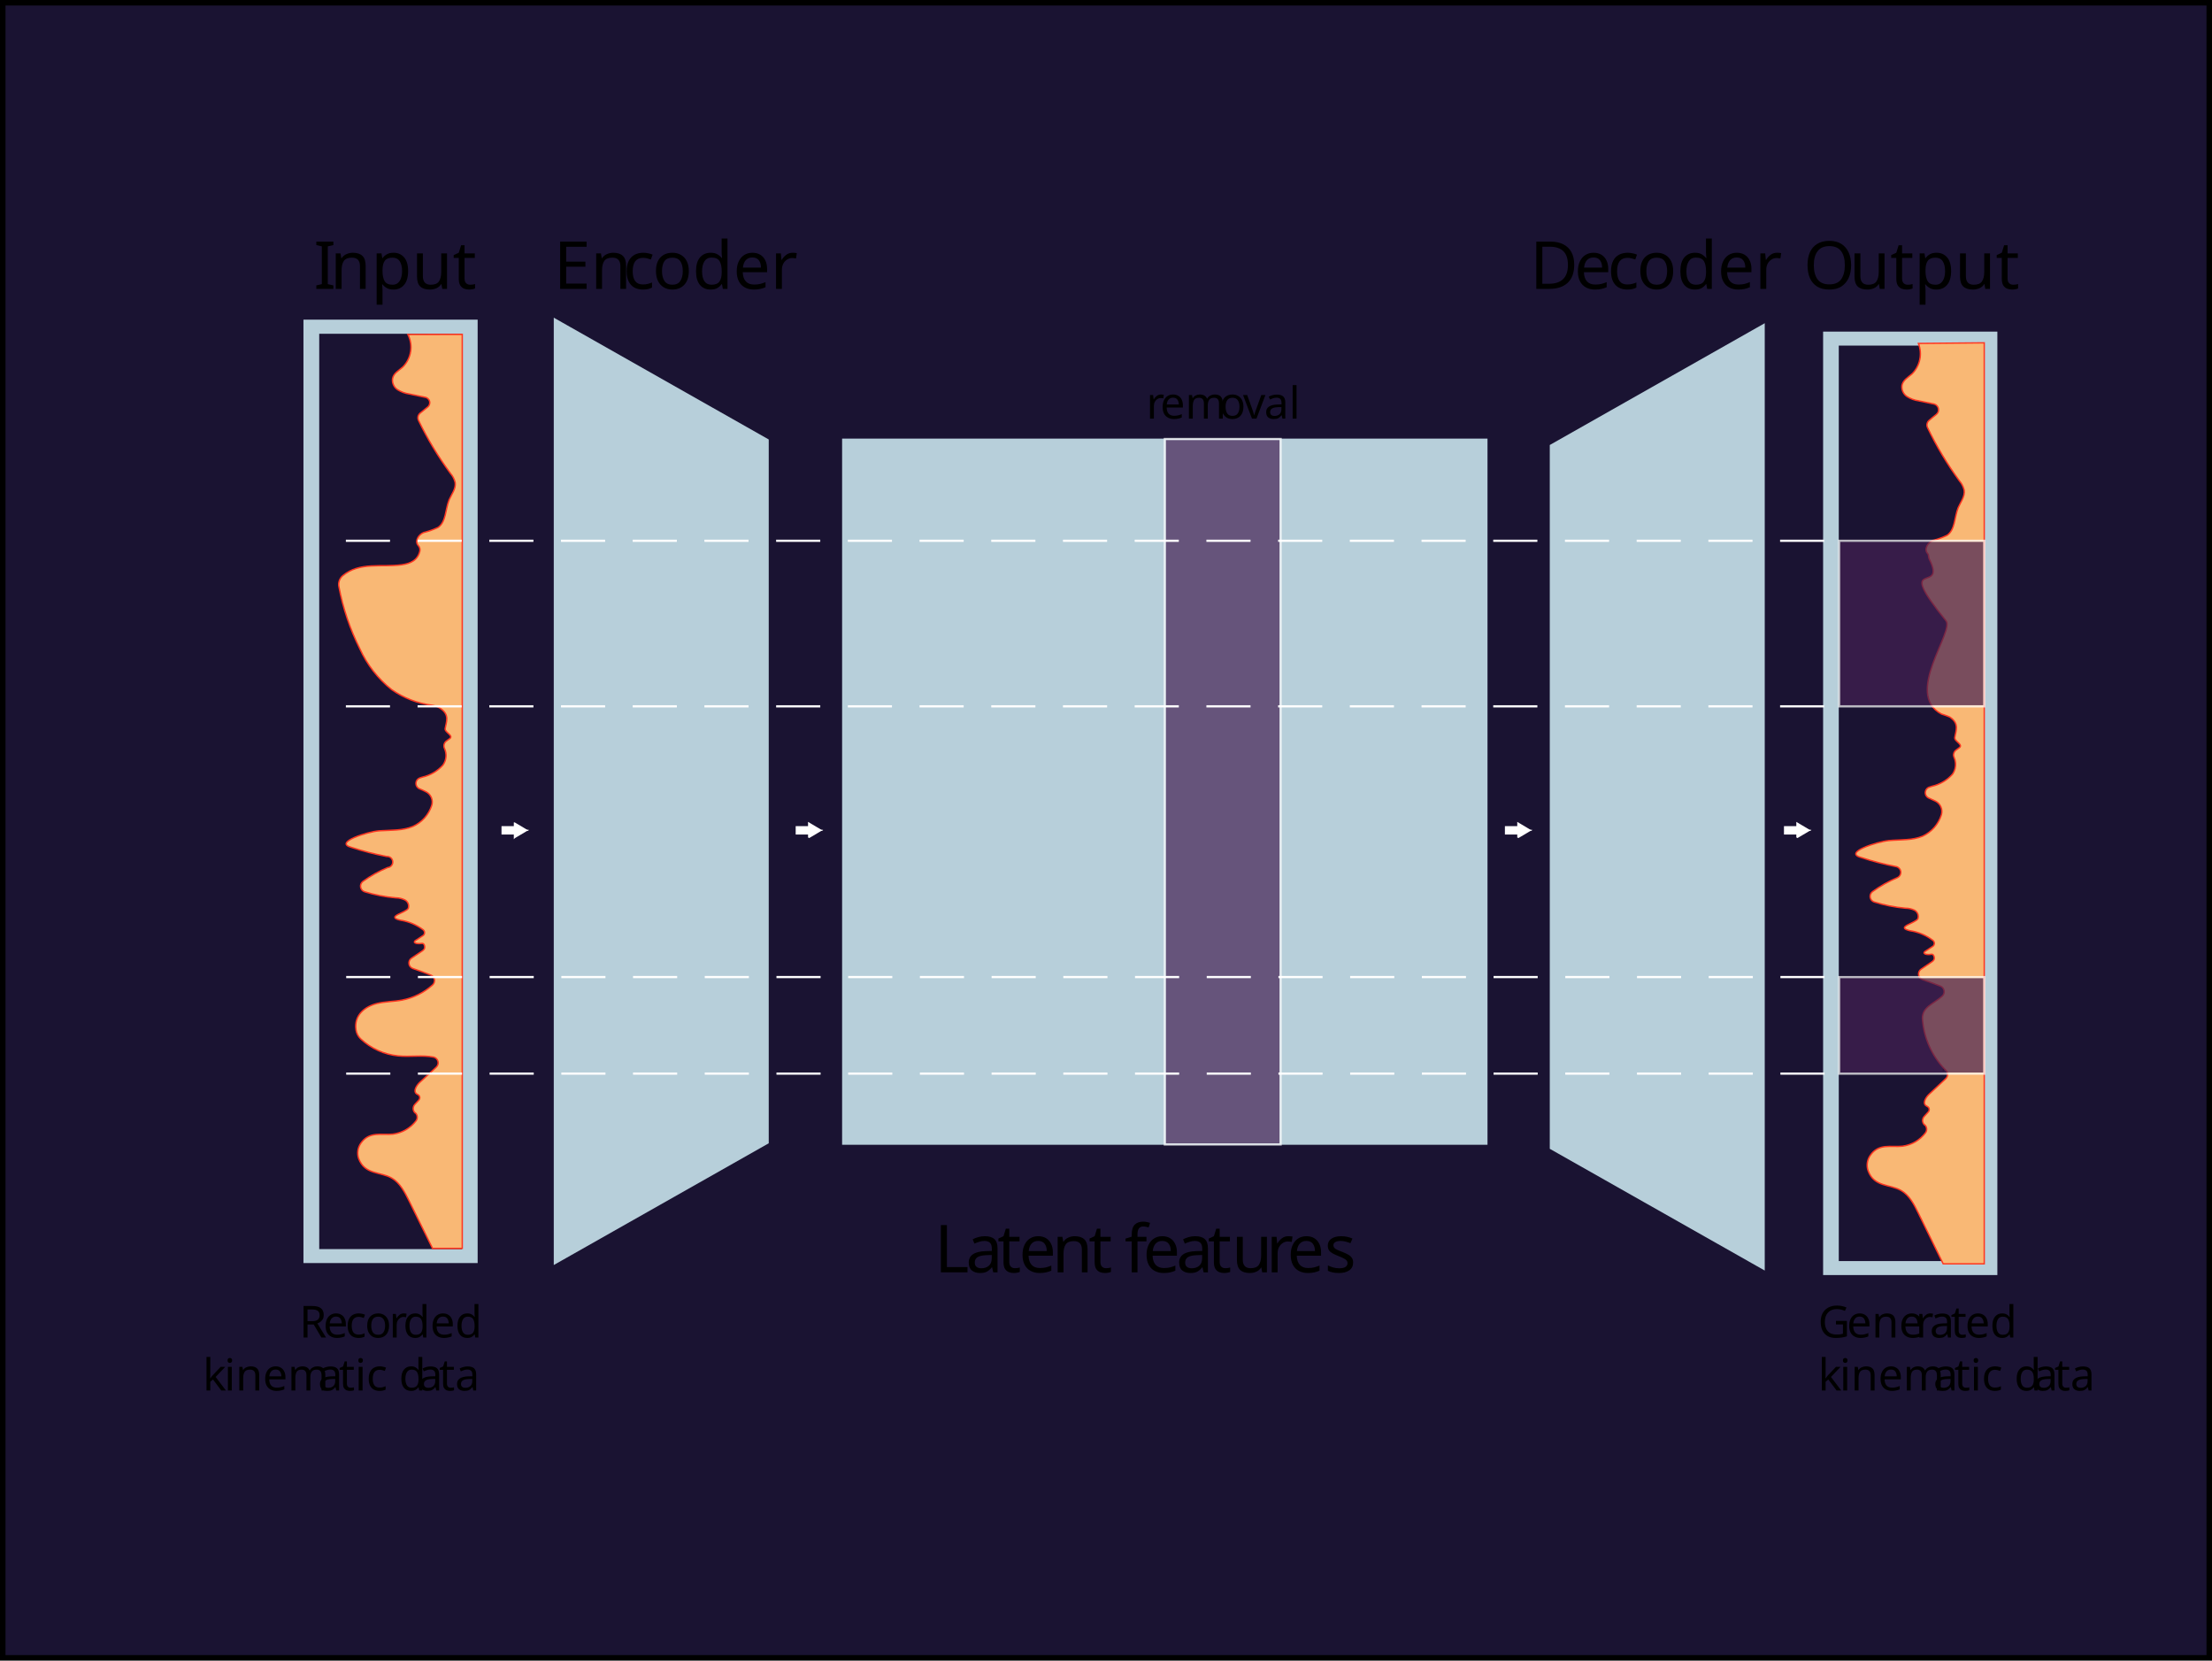
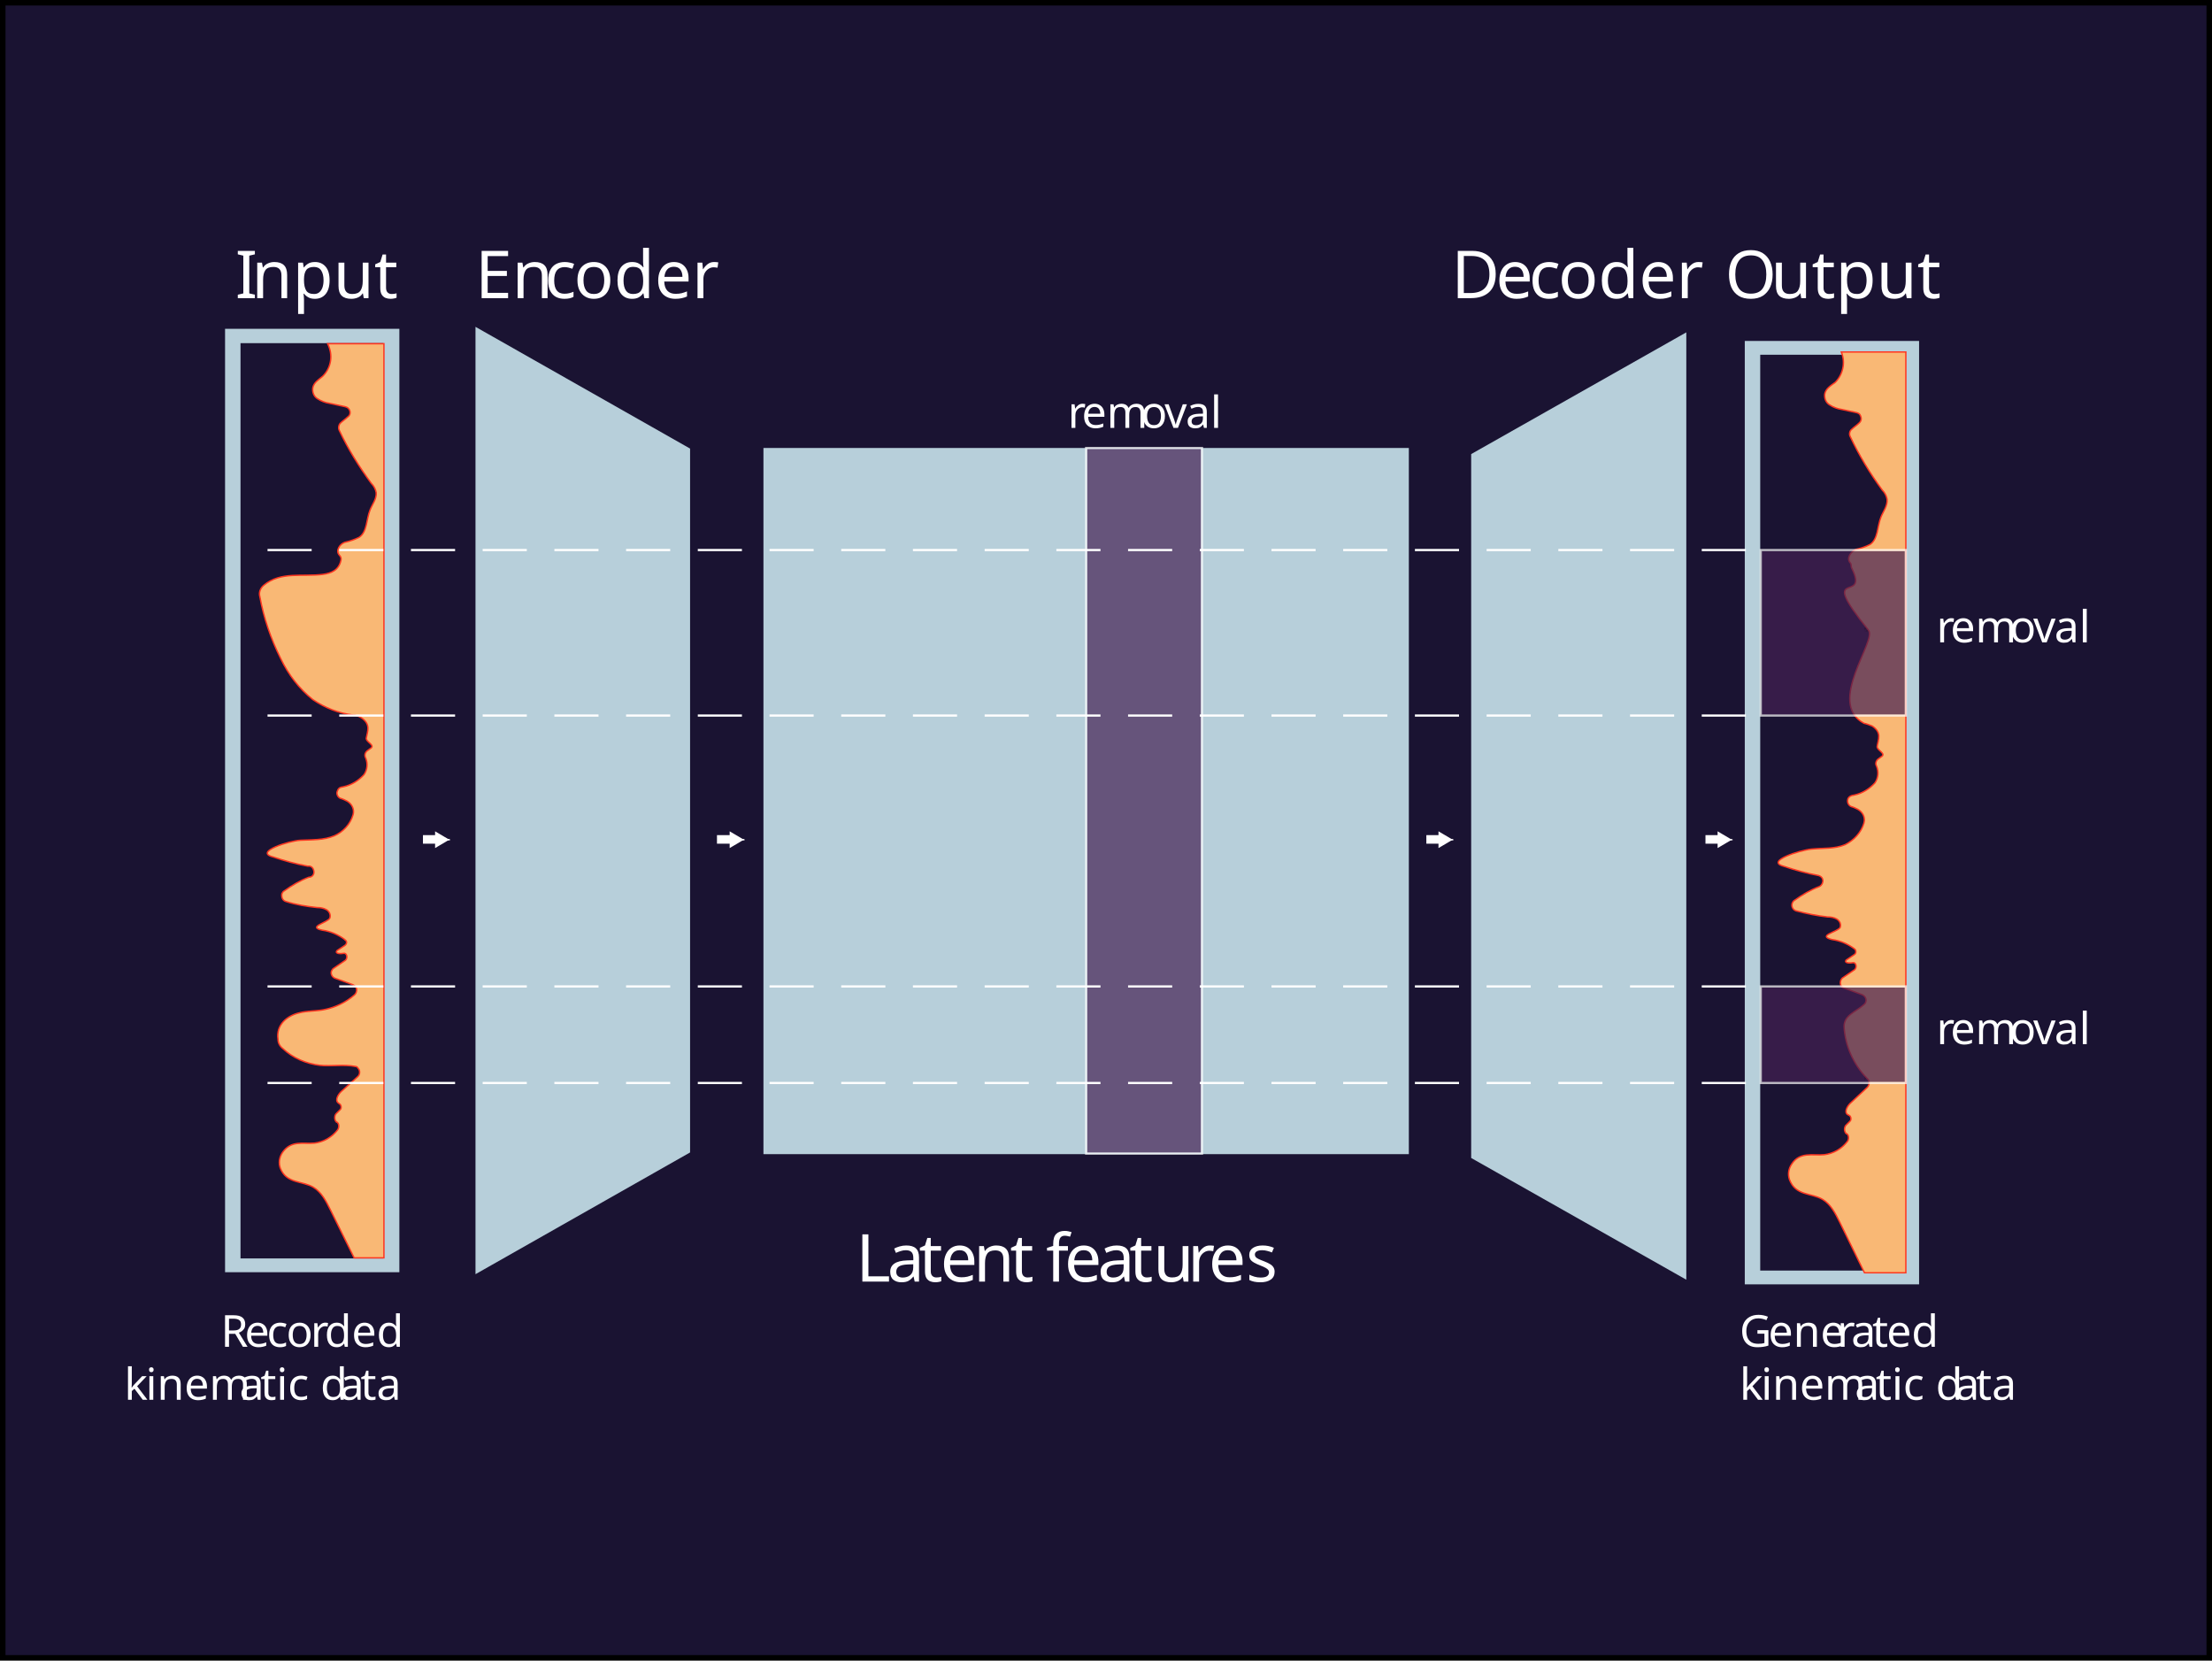
- <svg xmlns="http://www.w3.org/2000/svg" id="Layer_1" data-name="Layer 1" viewBox="0 0 401 301">
-   <defs>
-     <style>.cls-1{fill:#1a1332;}.cls-1,.cls-28{stroke:#000;}.cls-1,.cls-10,.cls-11,.cls-15,.cls-21,.cls-28,.cls-29{stroke-miterlimit:10;}.cls-2{font-size:8px;}.cls-12,.cls-2,.cls-26{font-family:SourceSansPro-Regular, SourceSansPro Regular;}.cls-3{letter-spacing:0.01em;}.cls-4{letter-spacing:-0.01em;}.cls-5{letter-spacing:0em;}.cls-6{letter-spacing:-0.01em;}.cls-7{letter-spacing:0.02em;}.cls-8{letter-spacing:0em;}.cls-9{letter-spacing:0em;}.cls-10{fill:#fff;}.cls-10,.cls-15,.cls-29{stroke:#fff;}.cls-10,.cls-21{stroke-width:0.25px;}.cls-11{fill:#b7cfda;stroke:#b7cfda;}.cls-12,.cls-26{font-size:12px;}.cls-13{letter-spacing:-0.01em;}.cls-14{letter-spacing:0em;}.cls-15{fill:#431f52;opacity:0.7;}.cls-15,.cls-29{stroke-width:0.4px;}.cls-16{letter-spacing:-0.01em;}.cls-17{letter-spacing:-0.01em;}.cls-18{letter-spacing:0em;}.cls-19{letter-spacing:-0.01em;}.cls-20{letter-spacing:-0.01em;}.cls-21{fill:#f9b875;stroke:#ff3721;}.cls-22{letter-spacing:0.01em;}.cls-23{letter-spacing:0em;}.cls-24{letter-spacing:-0.01em;}.cls-25{letter-spacing:0.02em;}.cls-26{letter-spacing:0em;}.cls-27{letter-spacing:0em;}.cls-28,.cls-29{fill:none;}.cls-29{stroke-dasharray:8 5 8 5 8 5;}</style>
-   </defs>
-   <rect class="cls-1" x="0.5" y="0.5" width="400" height="300" />
-   <text class="cls-2" transform="translate(329.58 242.44)">
-     <tspan class="cls-3">G</tspan>
-     <tspan x="5.21" y="0">ene</tspan>
-     <tspan class="cls-4" x="17.66" y="0">r</tspan>
-     <tspan class="cls-5" x="20.24" y="0">a</tspan>
-     <tspan class="cls-6" x="24.06" y="0">t</tspan>
-     <tspan x="26.66" y="0">ed</tspan>
-     <tspan class="cls-7" x="0" y="9.6">k</tspan>
-     <tspan x="3.89" y="9.6">inem</tspan>
-     <tspan class="cls-5" x="20.88" y="9.6">a</tspan>
-     <tspan x="24.7" y="9.6">tic d</tspan>
-     <tspan class="cls-8" x="39.02" y="9.6">a</tspan>
-     <tspan class="cls-9" x="42.84" y="9.6">ta</tspan>
-   </text>
-   <rect class="cls-10" x="91.04" y="149.87" width="2.21" height="1.27" />
-   <polyline class="cls-10" points="93.24 150.52 93.25 150.52 93.27 150.52" />
-   <path class="cls-10" d="M93.28,151.81l2.16-1.28H93.27v1.29Z" />
-   <path class="cls-10" d="M93.28,149.19l2.16,1.29H93.27v-1.29Z" />
-   <rect class="cls-10" x="144.37" y="149.87" width="2.21" height="1.27" />
-   <polyline class="cls-10" points="146.57 150.52 146.59 150.52 146.61 150.52" />
-   <path class="cls-10" d="M146.61,151.81l2.16-1.28s0,0,0,0h-2.16v1.29Z" />
-   <path class="cls-10" d="M146.61,149.19l2.17,1.29h-2.17v-1.29Z" />
-   <rect class="cls-10" x="272.94" y="149.87" width="2.21" height="1.27" />
-   <polyline class="cls-10" points="275.14 150.52 275.16 150.52 275.18 150.52" />
-   <path class="cls-10" d="M275.18,151.81l2.16-1.28s0,0,0,0h-2.16v1.29Z" />
-   <path class="cls-10" d="M275.18,149.19l2.16,1.29h-2.16v-1.29Z" />
-   <rect class="cls-10" x="323.53" y="149.87" width="2.21" height="1.27" />
-   <polyline class="cls-10" points="325.73 150.52 325.75 150.52 325.76 150.52" />
-   <path class="cls-10" d="M325.77,151.81l2.16-1.28h-2.16v1.29Z" />
-   <path class="cls-10" d="M325.77,149.19l2.16,1.29h-2.16v-1.29Z" />
-   <polygon class="cls-11" points="100.89 58.44 100.89 228.44 138.86 206.94 138.86 79.95 100.89 58.44" />
-   <text class="cls-12" transform="translate(100.39 52.36)">En<tspan class="cls-13" x="12.56" y="0">c</tspan>
-     <tspan x="17.87" y="0">oder</tspan>
-   </text>
-   <polygon class="cls-11" points="319.42 59.44 319.42 229.44 281.45 207.94 281.45 80.95 319.42 59.44" />
-   <text class="cls-12" transform="translate(277.35 52.36)">
-     <tspan class="cls-14">D</tspan>
-     <tspan x="8.04" y="0">e</tspan>
-     <tspan class="cls-13" x="14.05" y="0">c</tspan>
-     <tspan x="19.36" y="0">oder</tspan>
-   </text>
-   <rect class="cls-11" x="153.16" y="80" width="116" height="127" />
-   <rect class="cls-15" x="211.16" y="79.57" width="21" height="127.88" />
-   <text class="cls-2" transform="translate(207.79 75.88)">
-     <tspan class="cls-16">r</tspan>
-     <tspan x="2.54" y="0">em</tspan>
-     <tspan class="cls-17" x="13.22" y="0">o</tspan>
-     <tspan class="cls-8" x="17.55" y="0">v</tspan>
-     <tspan x="21.37" y="0">al</tspan>
-   </text>
-   <text class="cls-12" transform="translate(169.41 230.62)">L<tspan class="cls-18" x="5.66" y="0">a</tspan>
-     <tspan class="cls-19" x="11.4" y="0">t</tspan>
-     <tspan x="15.3" y="0">e</tspan>
-     <tspan class="cls-18" x="21.31" y="0">n</tspan>
-     <tspan x="27.92" y="0">t </tspan>
-     <tspan class="cls-20" x="34.44" y="0">f</tspan>
-     <tspan x="37.79" y="0">e</tspan>
-     <tspan class="cls-18" x="43.8" y="0">a</tspan>
-     <tspan x="49.54" y="0">tu</tspan>
-     <tspan class="cls-16" x="60.12" y="0">r</tspan>
-     <tspan x="63.92" y="0">es</tspan>
-   </text>
-   <path class="cls-11" d="M55.51,58.44v170H86.09v-170ZM84.23,226.91H57.37V60H84.23Z" />
-   <path class="cls-21" d="M83.8,60.61V226.28H78.41q-2.14-4.32-4.28-8.67c-.78-1.56-1.63-3.21-3.11-4.07-2-1.17-4.9-.57-6-3.54a3.12,3.12,0,0,1,.37-2.75c1.55-2.27,3.8-1.46,5.84-1.68a6.28,6.28,0,0,0,4.2-2.42,1.09,1.09,0,0,0-.13-1.43l-.06,0a1.09,1.09,0,0,1-.06-1.51l.76-.82a.64.64,0,0,0,0-.86c-.13-.12-.31-.17-.45-.28-.6-.49,0-1.46.54-2l3.07-2.83a1.06,1.06,0,0,0-.5-1.81c-2-.4-4.3,0-6.42-.22a11.64,11.64,0,0,1-6.79-3.08,2.82,2.82,0,0,1-.85-1.62c-.42-2.74,1.68-4.26,3.77-4.79,1.51-.37,3.08-.34,4.61-.63a11.6,11.6,0,0,0,5.49-2.73,1.07,1.07,0,0,0-.28-1.79c-1.09-.42-2.19-.83-3.3-1.21a1.05,1.05,0,0,1-.24-1.86l1.91-1.28a1.24,1.24,0,0,0,.42-.4c.19-.38,0-1.09-.46-1s-1.73.07-1.21-.48l1.52-1a.66.66,0,0,0-.08-1,9.12,9.12,0,0,0-4.12-1.73c-2.78-.64,1.09-1.36,1.45-2.16a1.28,1.28,0,0,0-.6-1.5,3.71,3.71,0,0,0-1.65-.39,26.49,26.49,0,0,1-5.7-1.11,1.07,1.07,0,0,1-.29-1.86,22.13,22.13,0,0,1,4.5-2.52,1,1,0,0,0-.16-2,53.23,53.23,0,0,1-6.43-1.66c-3.29-.88,3-2.86,5.07-3s4.19,0,6.09-.79a6.28,6.28,0,0,0,3.42-3.83,2.07,2.07,0,0,0-1.08-2.47q-.57-.29-1.17-.54a1.05,1.05,0,0,1,.08-1.95l.46-.15a7.13,7.13,0,0,0,3.73-2.17,3,3,0,0,0,.3-3,1.1,1.1,0,0,1,.4-1.42,3.69,3.69,0,0,0,.4-.29c1.09-.61-.81-1.19-.69-1.92.2-1.24.89-2.49-.92-3.69a3.66,3.66,0,0,0-1.5-.54A16.44,16.44,0,0,1,71,125a20,20,0,0,1-5.75-7.37,42.83,42.83,0,0,1-3.81-11.27,2.08,2.08,0,0,1,.68-2c3.11-2.6,7.11-1.47,10.77-2,1.38-.2,2.82-.71,3.23-2.49a1.13,1.13,0,0,0-.3-1c-.7-.76.06-2,1-2.35a14.05,14.05,0,0,0,2.6-.92c1.46-1,1.31-3.3,2-5,.44-1,1.25-2,1.1-3.12a3.85,3.85,0,0,0-.87-1.69,60.44,60.44,0,0,1-5.78-9.59,1.1,1.1,0,0,1,.25-1.28c.44-.37.88-.73,1.33-1.08A1,1,0,0,0,77,72l-2.83-.59a5.49,5.49,0,0,1-2.09-.77,2.07,2.07,0,0,1-.92-2c.18-1,1.14-1.47,1.85-2.11a5.08,5.08,0,0,0,.94-5.9Z" />
-   <text class="cls-12" transform="translate(56.86 52.36)">
-     <tspan class="cls-22">I</tspan>
-     <tspan x="2.99" y="0">nput</tspan>
-   </text>
-   <text class="cls-2" transform="translate(54.25 242.44)">
-     <tspan class="cls-23">R</tspan>
-     <tspan x="4.34" y="0">e</tspan>
-     <tspan class="cls-6" x="8.34" y="0">c</tspan>
-     <tspan x="11.88" y="0">o</tspan>
-     <tspan class="cls-24" x="16.27" y="0">r</tspan>
-     <tspan x="18.81" y="0">ded</tspan>
-     <tspan class="cls-25" x="-17.5" y="9.6">k</tspan>
-     <tspan x="-13.62" y="9.6">inem</tspan>
-     <tspan class="cls-8" x="3.38" y="9.6">a</tspan>
-     <tspan x="7.2" y="9.6">tic d</tspan>
-     <tspan class="cls-8" x="21.51" y="9.6">a</tspan>
-     <tspan class="cls-9" x="25.34" y="9.6">ta</tspan>
-   </text>
-   <text class="cls-26" transform="translate(326.94 52.36)">O<tspan class="cls-27" x="8.3" y="0">utput</tspan>
-   </text>
-   <path class="cls-28" d="M352.58,193.79a1.15,1.15,0,0,0-.34-.13" />
-   <path class="cls-28" d="M352.79,230.13c-.17-.35-.34-.7-.52-1" />
-   <path class="cls-28" d="M347.81,62.14a4.14,4.14,0,0,0-.58-1" />
-   <path class="cls-28" d="M352.71,112.39a.38.38,0,0,0-.09-.09" />
-   <path class="cls-11" d="M331,60.61v170h30.59v-170Zm28.73,168.47H332.84V62.14h26.87Z" />
-   <path class="cls-21" d="M359.71,62.14V229.08h-7.44l-4.5-9.18c-.77-1.58-1.63-3.25-3.11-4.1-2-1.18-4.9-.59-6-3.58a3.11,3.11,0,0,1,.36-2.76c1.55-2.29,3.8-1.47,5.85-1.7a6.22,6.22,0,0,0,4.19-2.43,1.09,1.09,0,0,0-.13-1.44l-.06,0a1.09,1.09,0,0,1-.06-1.51l.76-.83a.63.63,0,0,0,0-.87c-.13-.12-.31-.17-.45-.29-.6-.48,0-1.46.54-2l3.07-2.87a1.06,1.06,0,0,0-.12-1.65s0,0,0,0a14.67,14.67,0,0,1-4.11-9.3c0-2.05,2-2.6,3.58-4a1.09,1.09,0,0,0-.27-1.81c-1.1-.43-2.2-.83-3.31-1.21a1.07,1.07,0,0,1-.24-1.88l1.91-1.3a1.15,1.15,0,0,0,.42-.4c.19-.38-.05-1.1-.46-1s-1.73.07-1.21-.48l1.52-1a.67.67,0,0,0-.07-1.06,9,9,0,0,0-4.13-1.73c-2.78-.66,1.09-1.38,1.45-2.19a1.29,1.29,0,0,0-.59-1.51,3.64,3.64,0,0,0-1.66-.38,27.15,27.15,0,0,1-5.7-1.13,1.07,1.07,0,0,1-.29-1.87,22.17,22.17,0,0,1,4.5-2.53,1.06,1.06,0,0,0-.16-2,50.88,50.88,0,0,1-6.42-1.67c-3.3-.89,3-2.87,5.06-3.06s4.2,0,6.1-.79a6.38,6.38,0,0,0,3.41-3.86,2.1,2.1,0,0,0-1.08-2.5c-.38-.19-.77-.37-1.16-.54a1.06,1.06,0,0,1,.07-2l.46-.15a7.1,7.1,0,0,0,3.73-2.19,3.12,3.12,0,0,0,.31-3,1.09,1.09,0,0,1,.4-1.42l.39-.29c1.09-.62-.81-1.21-.69-1.94.2-1.26.89-2.52-.92-3.72a15.75,15.75,0,0,0-1.5-.54c-6.9-3.68,2.54-15.12.79-16.94-9.63-11.88.34-4.49-3-11.15-.17-.34-.05-.74-.3-1-.7-.78.06-2,.95-2.37a13.41,13.41,0,0,0,2.6-.94c1.46-1,1.31-3.31,2-5,.43-1,1.24-2,1.09-3.15a3.92,3.92,0,0,0-.87-1.71,61.1,61.1,0,0,1-5.78-9.66,1.09,1.09,0,0,1,.26-1.28c.43-.38.87-.74,1.33-1.1a1.07,1.07,0,0,0-.39-1.88l-2.83-.59a5.33,5.33,0,0,1-2.09-.77,2.11,2.11,0,0,1-.92-2c.18-1,1.14-1.49,1.85-2.13a5.14,5.14,0,0,0,1.14-5.5Z" />
-   <rect class="cls-15" x="333.4" y="177.1" width="26.31" height="17.5" transform="translate(693.12 371.71) rotate(180)" />
-   <rect class="cls-15" x="333.4" y="98.02" width="26.31" height="30.01" transform="translate(693.12 226.05) rotate(180)" />
-   <line class="cls-29" x1="330.7" y1="98.02" x2="57.88" y2="98.02" />
-   <line class="cls-29" x1="330.7" y1="128.03" x2="57.88" y2="128.03" />
-   <line class="cls-29" x1="330.76" y1="177.1" x2="57.88" y2="177.1" />
-   <line class="cls-29" x1="330.76" y1="194.6" x2="57.88" y2="194.6" />
+ <svg xmlns="http://www.w3.org/2000/svg" version="1.1" id="Layer_1" x="0px" y="0px" width="401px" height="301px" viewBox="0 0 401 301" style="enable-background:new 0 0 401 301;" xml:space="preserve">
+   <style type="text/css">
+ 	.st0{fill:#1A1332;stroke:#000000;stroke-miterlimit:10;}
+ 	.st1{fill:#FFFFFF;}
+ 	.st2{font-family:'SourceSansPro-Regular';}
+ 	.st3{font-size:8px;}
+ 	.st4{fill:#FFFFFF;stroke:#FFFFFF;stroke-width:0.25;stroke-miterlimit:10;}
+ 	.st5{fill:#B7CFDA;stroke:#B7CFDA;stroke-miterlimit:10;}
+ 	.st6{font-size:12px;}
+ 	.st7{opacity:0.7;fill:#431F52;stroke:#FFFFFF;stroke-width:0.4;stroke-miterlimit:10;enable-background:new    ;}
+ 	.st8{fill:#F9B875;stroke:#FF3721;stroke-width:0.25;stroke-miterlimit:10;}
+ 	.st9{fill:none;stroke:#000000;stroke-miterlimit:10;}
+ 	.st10{fill:none;stroke:#FFFFFF;stroke-width:0.4;stroke-miterlimit:10;stroke-dasharray:8,5,8,5,8,5;}
+ </style>
+   <rect x="0.5" y="0.5" class="st0" width="400" height="300" />
+   <g>
+     <text transform="matrix(1 0 0 1 315.3466 244.1199)" class="st1 st2 st3">G</text>
+     <text transform="matrix(1 0 0 1 320.5566 244.1199)" class="st1 st2 st3">ene</text>
+     <text transform="matrix(1 0 0 1 333.0066 244.1199)" class="st1 st2 st3">r</text>
+     <text transform="matrix(1 0 0 1 335.5866 244.1199)" class="st1 st2 st3">a</text>
+     <text transform="matrix(1 0 0 1 339.4066 244.1199)" class="st1 st2 st3">t</text>
+     <text transform="matrix(1 0 0 1 342.0066 244.1199)" class="st1 st2 st3">ed</text>
+     <text transform="matrix(1 0 0 1 315.3466 253.7199)" class="st1 st2 st3">k</text>
+     <text transform="matrix(1 0 0 1 319.2366 253.7199)" class="st1 st2 st3">inem</text>
+     <text transform="matrix(1 0 0 1 336.2266 253.7199)" class="st1 st2 st3">a</text>
+     <text transform="matrix(1 0 0 1 340.0466 253.7199)" class="st1 st2 st3">tic d</text>
+     <text transform="matrix(1 0 0 1 354.3666 253.7199)" class="st1 st2 st3">a</text>
+     <text transform="matrix(1 0 0 1 358.1866 253.7199)" class="st1 st2 st3">ta</text>
+     <rect x="76.8" y="151.5" class="st4" width="2.2" height="1.3" />
+     <polyline class="st4" points="79,152.2 79,152.2 79,152.2  " />
+     <path class="st4" d="M79,153.5l2.2-1.3H79L79,153.5L79,153.5z" />
+     <path class="st4" d="M79,150.9l2.2,1.3H79L79,150.9L79,150.9z" />
+     <rect x="130.1" y="151.5" class="st4" width="2.2" height="1.3" />
+     <polyline class="st4" points="132.3,152.2 132.4,152.2 132.4,152.2  " />
+     <path class="st4" d="M132.4,153.5l2.2-1.3l0,0h-2.2V153.5L132.4,153.5z" />
+     <path class="st4" d="M132.4,150.9l2.2,1.3h-2.2V150.9z" />
+     <rect x="258.7" y="151.5" class="st4" width="2.2" height="1.3" />
+     <polyline class="st4" points="260.9,152.2 260.9,152.2 260.9,152.2  " />
+     <path class="st4" d="M260.9,153.5l2.2-1.3l0,0h-2.2V153.5L260.9,153.5z" />
+     <path class="st4" d="M260.9,150.9l2.2,1.3h-2.2V150.9z" />
+     <rect x="309.3" y="151.5" class="st4" width="2.2" height="1.3" />
+     <polyline class="st4" points="311.5,152.2 311.5,152.2 311.5,152.2  " />
+     <path class="st4" d="M311.5,153.5l2.2-1.3h-2.2V153.5L311.5,153.5z" />
+     <path class="st4" d="M311.5,150.9l2.2,1.3h-2.2V150.9z" />
+     <polygon class="st5" points="86.7,60.1 86.7,230.1 124.6,208.6 124.6,81.6  " />
+     <text transform="matrix(1 0 0 1 86.1566 54.0399)" class="st1 st2 st6">En</text>
+     <text transform="matrix(1 0 0 1 98.7166 54.0399)" class="st1 st2 st6">c</text>
+     <text transform="matrix(1 0 0 1 104.0266 54.0399)" class="st1 st2 st6">oder</text>
+     <polygon class="st5" points="305.2,61.1 305.2,231.1 267.2,209.6 267.2,82.6  " />
+     <text transform="matrix(1 0 0 1 263.1166 54.0399)" class="st1 st2 st6">D</text>
+     <text transform="matrix(1 0 0 1 271.1566 54.0399)" class="st1 st2 st6">e</text>
+     <text transform="matrix(1 0 0 1 277.1666 54.0399)" class="st1 st2 st6">c</text>
+     <text transform="matrix(1 0 0 1 282.4766 54.0399)" class="st1 st2 st6">oder</text>
+     <rect x="138.9" y="81.7" class="st5" width="116" height="127" />
+     <rect x="196.9" y="81.2" class="st7" width="21" height="127.9" />
+     <text transform="matrix(1 0 0 1 193.5566 77.5599)" class="st1 st2 st3">r</text>
+     <text transform="matrix(1 0 0 1 196.0966 77.5599)" class="st1 st2 st3">em</text>
+     <text transform="matrix(1 0 0 1 206.7766 77.5599)" class="st1 st2 st3">o</text>
+     <text transform="matrix(1 0 0 1 211.1066 77.5599)" class="st1 st2 st3">v</text>
+     <text transform="matrix(1 0 0 1 214.9266 77.5599)" class="st1 st2 st3">al</text>
+     <text transform="matrix(1 0 0 1 155.1766 232.2999)" class="st1 st2 st6">L</text>
+     <text transform="matrix(1 0 0 1 160.8366 232.2999)" class="st1 st2 st6">a</text>
+     <text transform="matrix(1 0 0 1 166.5766 232.2999)" class="st1 st2 st6">t</text>
+     <text transform="matrix(1 0 0 1 170.4766 232.2999)" class="st1 st2 st6">e</text>
+     <text transform="matrix(1 0 0 1 176.4866 232.2999)" class="st1 st2 st6">n</text>
+     <text transform="matrix(1 0 0 1 183.0966 232.2999)" class="st1 st2 st6">t </text>
+     <text transform="matrix(1 0 0 1 189.6166 232.2999)" class="st1 st2 st6">f</text>
+     <text transform="matrix(1 0 0 1 192.9666 232.2999)" class="st1 st2 st6">e</text>
+     <text transform="matrix(1 0 0 1 198.9766 232.2999)" class="st1 st2 st6">a</text>
+     <text transform="matrix(1 0 0 1 204.7166 232.2999)" class="st1 st2 st6">tu</text>
+     <text transform="matrix(1 0 0 1 215.2966 232.2999)" class="st1 st2 st6">r</text>
+     <text transform="matrix(1 0 0 1 219.0966 232.2999)" class="st1 st2 st6">es</text>
+     <path class="st5" d="M41.3,60.1v170h30.6v-170L41.3,60.1z M70,228.6H43.1V61.7H70V228.6z" />
+     <path class="st8" d="M69.6,62.3V228h-5.4c-1.4-2.9-2.9-5.8-4.3-8.7c-0.8-1.6-1.6-3.2-3.1-4.1c-2-1.2-4.9-0.6-6-3.5   c-0.3-0.9-0.2-1.9,0.4-2.8c1.6-2.3,3.8-1.5,5.8-1.7c1.7-0.2,3.2-1.1,4.2-2.4c0.3-0.4,0.3-1.1-0.1-1.4H61c-0.4-0.4-0.4-1.1-0.1-1.5   l0.8-0.8c0.2-0.2,0.2-0.6,0-0.9c-0.1-0.1-0.3-0.2-0.4-0.3c-0.6-0.5,0-1.5,0.5-2l3.1-2.8c0.4-0.4,0.4-1.1,0-1.5   c-0.1-0.2-0.3-0.3-0.5-0.3c-2-0.4-4.3,0-6.4-0.2c-2.5-0.3-4.9-1.3-6.8-3.1c-0.5-0.4-0.8-1-0.8-1.6c-0.4-2.7,1.7-4.3,3.8-4.8   c1.5-0.4,3.1-0.3,4.6-0.6c2-0.4,3.9-1.3,5.5-2.7c0.4-0.4,0.5-1.1,0.1-1.5c-0.1-0.1-0.2-0.2-0.4-0.3c-1.1-0.4-2.2-0.8-3.3-1.2   c-0.5-0.2-0.8-0.8-0.6-1.3c0.1-0.2,0.2-0.4,0.4-0.5l1.9-1.3c0.2-0.1,0.3-0.2,0.4-0.4c0.2-0.4,0-1.1-0.5-1s-1.7,0.1-1.2-0.5l1.5-1   c0.3-0.3,0.3-0.7,0-0.9c0,0-0.1,0-0.1-0.1c-1.2-0.9-2.6-1.5-4.1-1.7c-2.8-0.6,1.1-1.4,1.4-2.2c0.2-0.6-0.1-1.2-0.6-1.5   c-0.5-0.3-1.1-0.4-1.7-0.4c-1.9-0.2-3.8-0.5-5.7-1.1c-0.6-0.2-0.8-0.8-0.7-1.4c0.1-0.2,0.2-0.4,0.4-0.5c1.4-1,2.9-1.9,4.5-2.5   c0.6,0,1-0.5,0.9-1.1s-0.5-1-1.1-0.9c-2.2-0.4-4.3-1-6.4-1.7c-3.3-0.9,3-2.9,5.1-3s4.2,0,6.1-0.8c1.6-0.7,2.9-2.1,3.4-3.8   c0.3-1-0.2-2-1.1-2.5c-0.4-0.2-0.8-0.4-1.2-0.5c-0.5-0.2-0.8-0.9-0.5-1.4c0.1-0.3,0.3-0.5,0.6-0.6l0.5-0.1c1.4-0.3,2.7-1.1,3.7-2.2   c0.6-0.9,0.7-2,0.3-3c-0.3-0.5-0.1-1.1,0.4-1.4c0.1-0.1,0.3-0.2,0.4-0.3c1.1-0.6-0.8-1.2-0.7-1.9c0.2-1.2,0.9-2.5-0.9-3.7   c-0.5-0.3-1-0.5-1.5-0.5c-2.6-0.3-5.1-1.3-7.3-2.8c-2.5-2-4.4-4.5-5.8-7.4c-1.8-3.6-3.1-7.4-3.8-11.3c-0.2-0.7,0.1-1.5,0.7-2   c3.1-2.6,7.1-1.5,10.8-2c1.4-0.2,2.8-0.7,3.2-2.5c0.1-0.4,0-0.7-0.3-1c-0.7-0.8,0.1-2,1-2.3c0.9-0.2,1.8-0.5,2.6-0.9   c1.5-1,1.3-3.3,2-5c0.4-1,1.2-2,1.1-3.1c-0.1-0.6-0.4-1.2-0.9-1.7c-2.2-3-4.2-6.2-5.8-9.6c-0.2-0.4-0.1-1,0.2-1.3   c0.4-0.4,0.9-0.7,1.3-1.1c0.5-0.3,0.6-0.9,0.3-1.4c-0.2-0.3-0.4-0.4-0.8-0.5l-2.8-0.6c-0.7-0.1-1.5-0.4-2.1-0.8   c-0.7-0.4-1-1.2-0.9-2c0.2-1,1.1-1.5,1.8-2.1c1.6-1.6,1.9-3.9,0.9-5.9L69.6,62.3z" />
+     <text transform="matrix(1 0 0 1 42.6266 54.0399)" class="st1 st2 st6">I</text>
+     <text transform="matrix(1 0 0 1 45.6166 54.0399)" class="st1 st2 st6">nput</text>
+     <text transform="matrix(1 0 0 1 40.0166 244.1199)" class="st1 st2 st3">R</text>
+     <text transform="matrix(1 0 0 1 44.3566 244.1199)" class="st1 st2 st3">e</text>
+     <text transform="matrix(1 0 0 1 48.3566 244.1199)" class="st1 st2 st3">c</text>
+     <text transform="matrix(1 0 0 1 51.8966 244.1199)" class="st1 st2 st3">o</text>
+     <text transform="matrix(1 0 0 1 56.2866 244.1199)" class="st1 st2 st3">r</text>
+     <text transform="matrix(1 0 0 1 58.8266 244.1199)" class="st1 st2 st3">ded</text>
+     <text transform="matrix(1 0 0 1 22.5166 253.7199)" class="st1 st2 st3">k</text>
+     <text transform="matrix(1 0 0 1 26.3966 253.7199)" class="st1 st2 st3">inem</text>
+     <text transform="matrix(1 0 0 1 43.3966 253.7199)" class="st1 st2 st3">a</text>
+     <text transform="matrix(1 0 0 1 47.2166 253.7199)" class="st1 st2 st3">tic d</text>
+     <text transform="matrix(1 0 0 1 61.5266 253.7199)" class="st1 st2 st3">a</text>
+     <text transform="matrix(1 0 0 1 65.3566 253.7199)" class="st1 st2 st3">ta</text>
+     <text transform="matrix(1 0 0 1 312.7066 54.0399)" class="st1 st2 st6">O</text>
+     <text transform="matrix(1 0 0 1 321.0066 54.0399)" class="st1 st2 st6">utput</text>
+     <path class="st9" d="M338.3,195.5c-0.1-0.1-0.2-0.1-0.3-0.1" />
+     <path class="st9" d="M338.6,231.8c-0.2-0.4-0.3-0.7-0.5-1" />
+     <path class="st9" d="M333.6,63.8c-0.1-0.4-0.3-0.7-0.6-1" />
+     <path class="st9" d="M338.5,114.1C338.5,114,338.4,114,338.5,114.1" />
+     <path class="st5" d="M316.8,62.3v170h30.6v-170H316.8z M345.5,230.8h-26.9V63.8h26.9L345.5,230.8z" />
+     <path class="st8" d="M345.5,63.8v166.9H338l-4.5-9.2c-0.8-1.6-1.6-3.2-3.1-4.1c-2-1.2-4.9-0.6-6-3.6c-0.3-0.9-0.2-1.9,0.4-2.8   c1.5-2.3,3.8-1.5,5.9-1.7c1.7-0.2,3.2-1.1,4.2-2.4c0.3-0.4,0.3-1.1-0.1-1.4h-0.1c-0.4-0.4-0.4-1.1-0.1-1.5l0.8-0.8   c0.2-0.2,0.2-0.6,0-0.9c-0.1-0.1-0.3-0.2-0.5-0.3c-0.6-0.5,0-1.5,0.5-2l3.1-2.9c0.4-0.4,0.5-1.1,0.1-1.5c-0.1-0.1-0.1-0.1-0.2-0.2   l0,0c-2.4-2.5-3.9-5.8-4.1-9.3c0-2.1,2-2.6,3.6-4c0.5-0.4,0.5-1.1,0.1-1.5c-0.1-0.1-0.2-0.2-0.4-0.3c-1.1-0.4-2.2-0.8-3.3-1.2   c-0.6-0.2-0.8-0.8-0.6-1.4c0.1-0.2,0.2-0.4,0.4-0.5l1.9-1.3c0.2-0.1,0.3-0.2,0.4-0.4c0.2-0.4,0-1.1-0.5-1s-1.7,0.1-1.2-0.5l1.5-1   c0.3-0.2,0.3-0.7,0.1-0.9c0,0-0.1-0.1-0.1-0.1c-1.2-0.9-2.6-1.5-4.1-1.7c-2.8-0.7,1.1-1.4,1.5-2.2c0.2-0.6-0.1-1.2-0.6-1.5   c-0.5-0.3-1.1-0.4-1.7-0.4c-1.9-0.2-3.8-0.6-5.7-1.1c-0.6-0.2-0.9-0.8-0.7-1.4c0.1-0.2,0.2-0.4,0.4-0.5c1.4-1,2.9-1.9,4.5-2.5   c0.5-0.2,0.8-0.9,0.6-1.4c-0.1-0.3-0.4-0.5-0.7-0.6c-2.2-0.4-4.3-1-6.4-1.7c-3.3-0.9,3-2.9,5.1-3.1s4.2,0,6.1-0.8   c1.6-0.8,2.9-2.2,3.4-3.9c0.3-1-0.2-2-1.1-2.5c-0.4-0.2-0.8-0.4-1.2-0.5c-0.5-0.2-0.8-0.8-0.6-1.4c0.1-0.3,0.4-0.5,0.7-0.6l0.5-0.1   c1.4-0.3,2.7-1.1,3.7-2.2c0.6-0.9,0.7-2,0.3-3c-0.3-0.5-0.1-1.1,0.4-1.4l0.4-0.3c1.1-0.6-0.8-1.2-0.7-1.9c0.2-1.3,0.9-2.5-0.9-3.7   c-0.5-0.2-1-0.4-1.5-0.5c-6.9-3.7,2.5-15.1,0.8-16.9c-9.6-11.9,0.3-4.5-3-11.2c-0.2-0.3,0-0.7-0.3-1c-0.7-0.8,0.1-2,1-2.4   c0.9-0.2,1.8-0.5,2.6-0.9c1.5-1,1.3-3.3,2-5c0.4-1,1.2-2,1.1-3.2c-0.1-0.6-0.4-1.2-0.9-1.7c-2.2-3-4.2-6.3-5.8-9.7   c-0.2-0.4-0.1-1,0.3-1.3c0.4-0.4,0.9-0.7,1.3-1.1c0.5-0.4,0.5-1,0.2-1.5c-0.1-0.2-0.3-0.3-0.6-0.4l-2.8-0.6   c-0.7-0.1-1.5-0.4-2.1-0.8c-0.7-0.4-1-1.2-0.9-2c0.2-1,1.1-1.5,1.9-2.1c1.4-1.4,1.9-3.6,1.1-5.5L345.5,63.8z" />
+     <rect x="319.2" y="178.8" class="st7" width="26.3" height="17.5" />
+     <rect x="319.2" y="99.7" class="st7" width="26.3" height="30" />
+     <line class="st10" x1="316.5" y1="99.7" x2="43.6" y2="99.7" />
+     <line class="st10" x1="316.5" y1="129.7" x2="43.6" y2="129.7" />
+     <line class="st10" x1="316.5" y1="178.8" x2="43.6" y2="178.8" />
+     <line class="st10" x1="316.5" y1="196.3" x2="43.6" y2="196.3" />
+     <text transform="matrix(1 0 0 1 351.0418 116.4245)" class="st1 st2 st3">r</text>
+     <text transform="matrix(1 0 0 1 353.5818 116.4245)" class="st1 st2 st3">em</text>
+     <text transform="matrix(1 0 0 1 364.2619 116.4245)" class="st1 st2 st3">o</text>
+     <text transform="matrix(1 0 0 1 368.5919 116.4245)" class="st1 st2 st3">v</text>
+     <text transform="matrix(1 0 0 1 372.4118 116.4245)" class="st1 st2 st3">al</text>
+     <text transform="matrix(1 0 0 1 351.0416 189.2594)" class="st1 st2 st3">r</text>
+     <text transform="matrix(1 0 0 1 353.5816 189.2594)" class="st1 st2 st3">em</text>
+     <text transform="matrix(1 0 0 1 364.2616 189.2594)" class="st1 st2 st3">o</text>
+     <text transform="matrix(1 0 0 1 368.5916 189.2594)" class="st1 st2 st3">v</text>
+     <text transform="matrix(1 0 0 1 372.4116 189.2594)" class="st1 st2 st3">al</text>
+   </g>
</svg>
